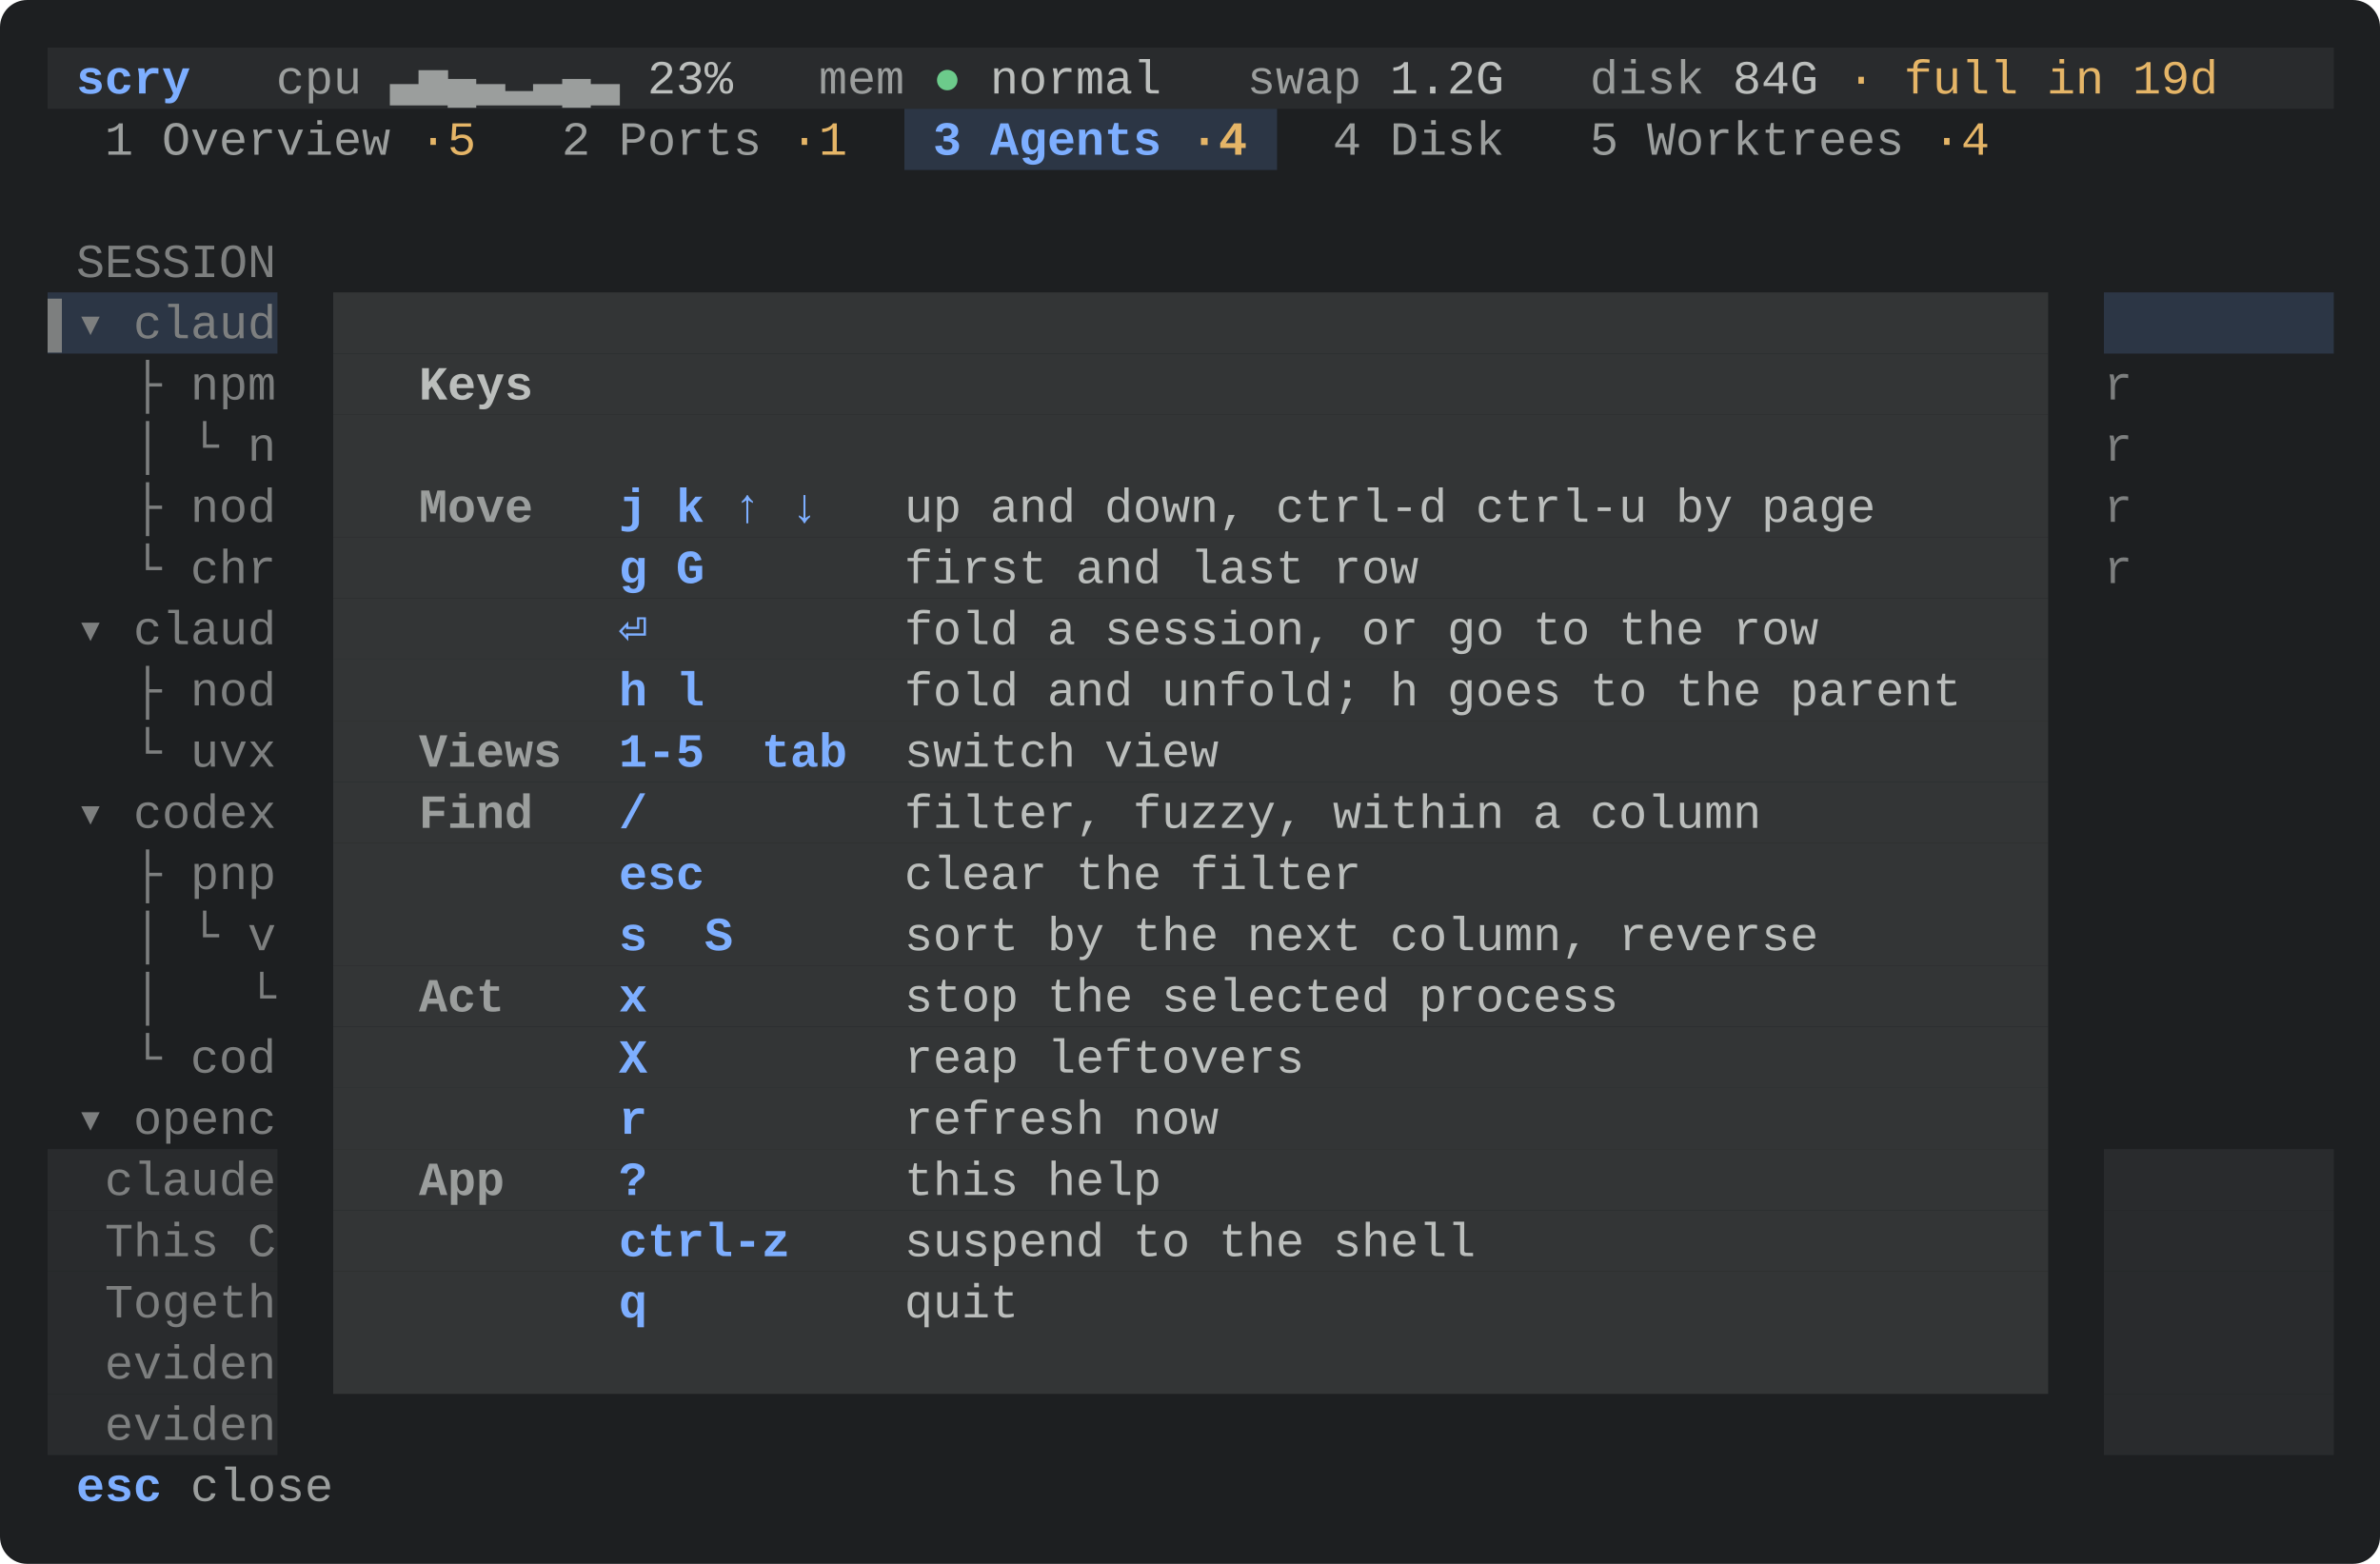
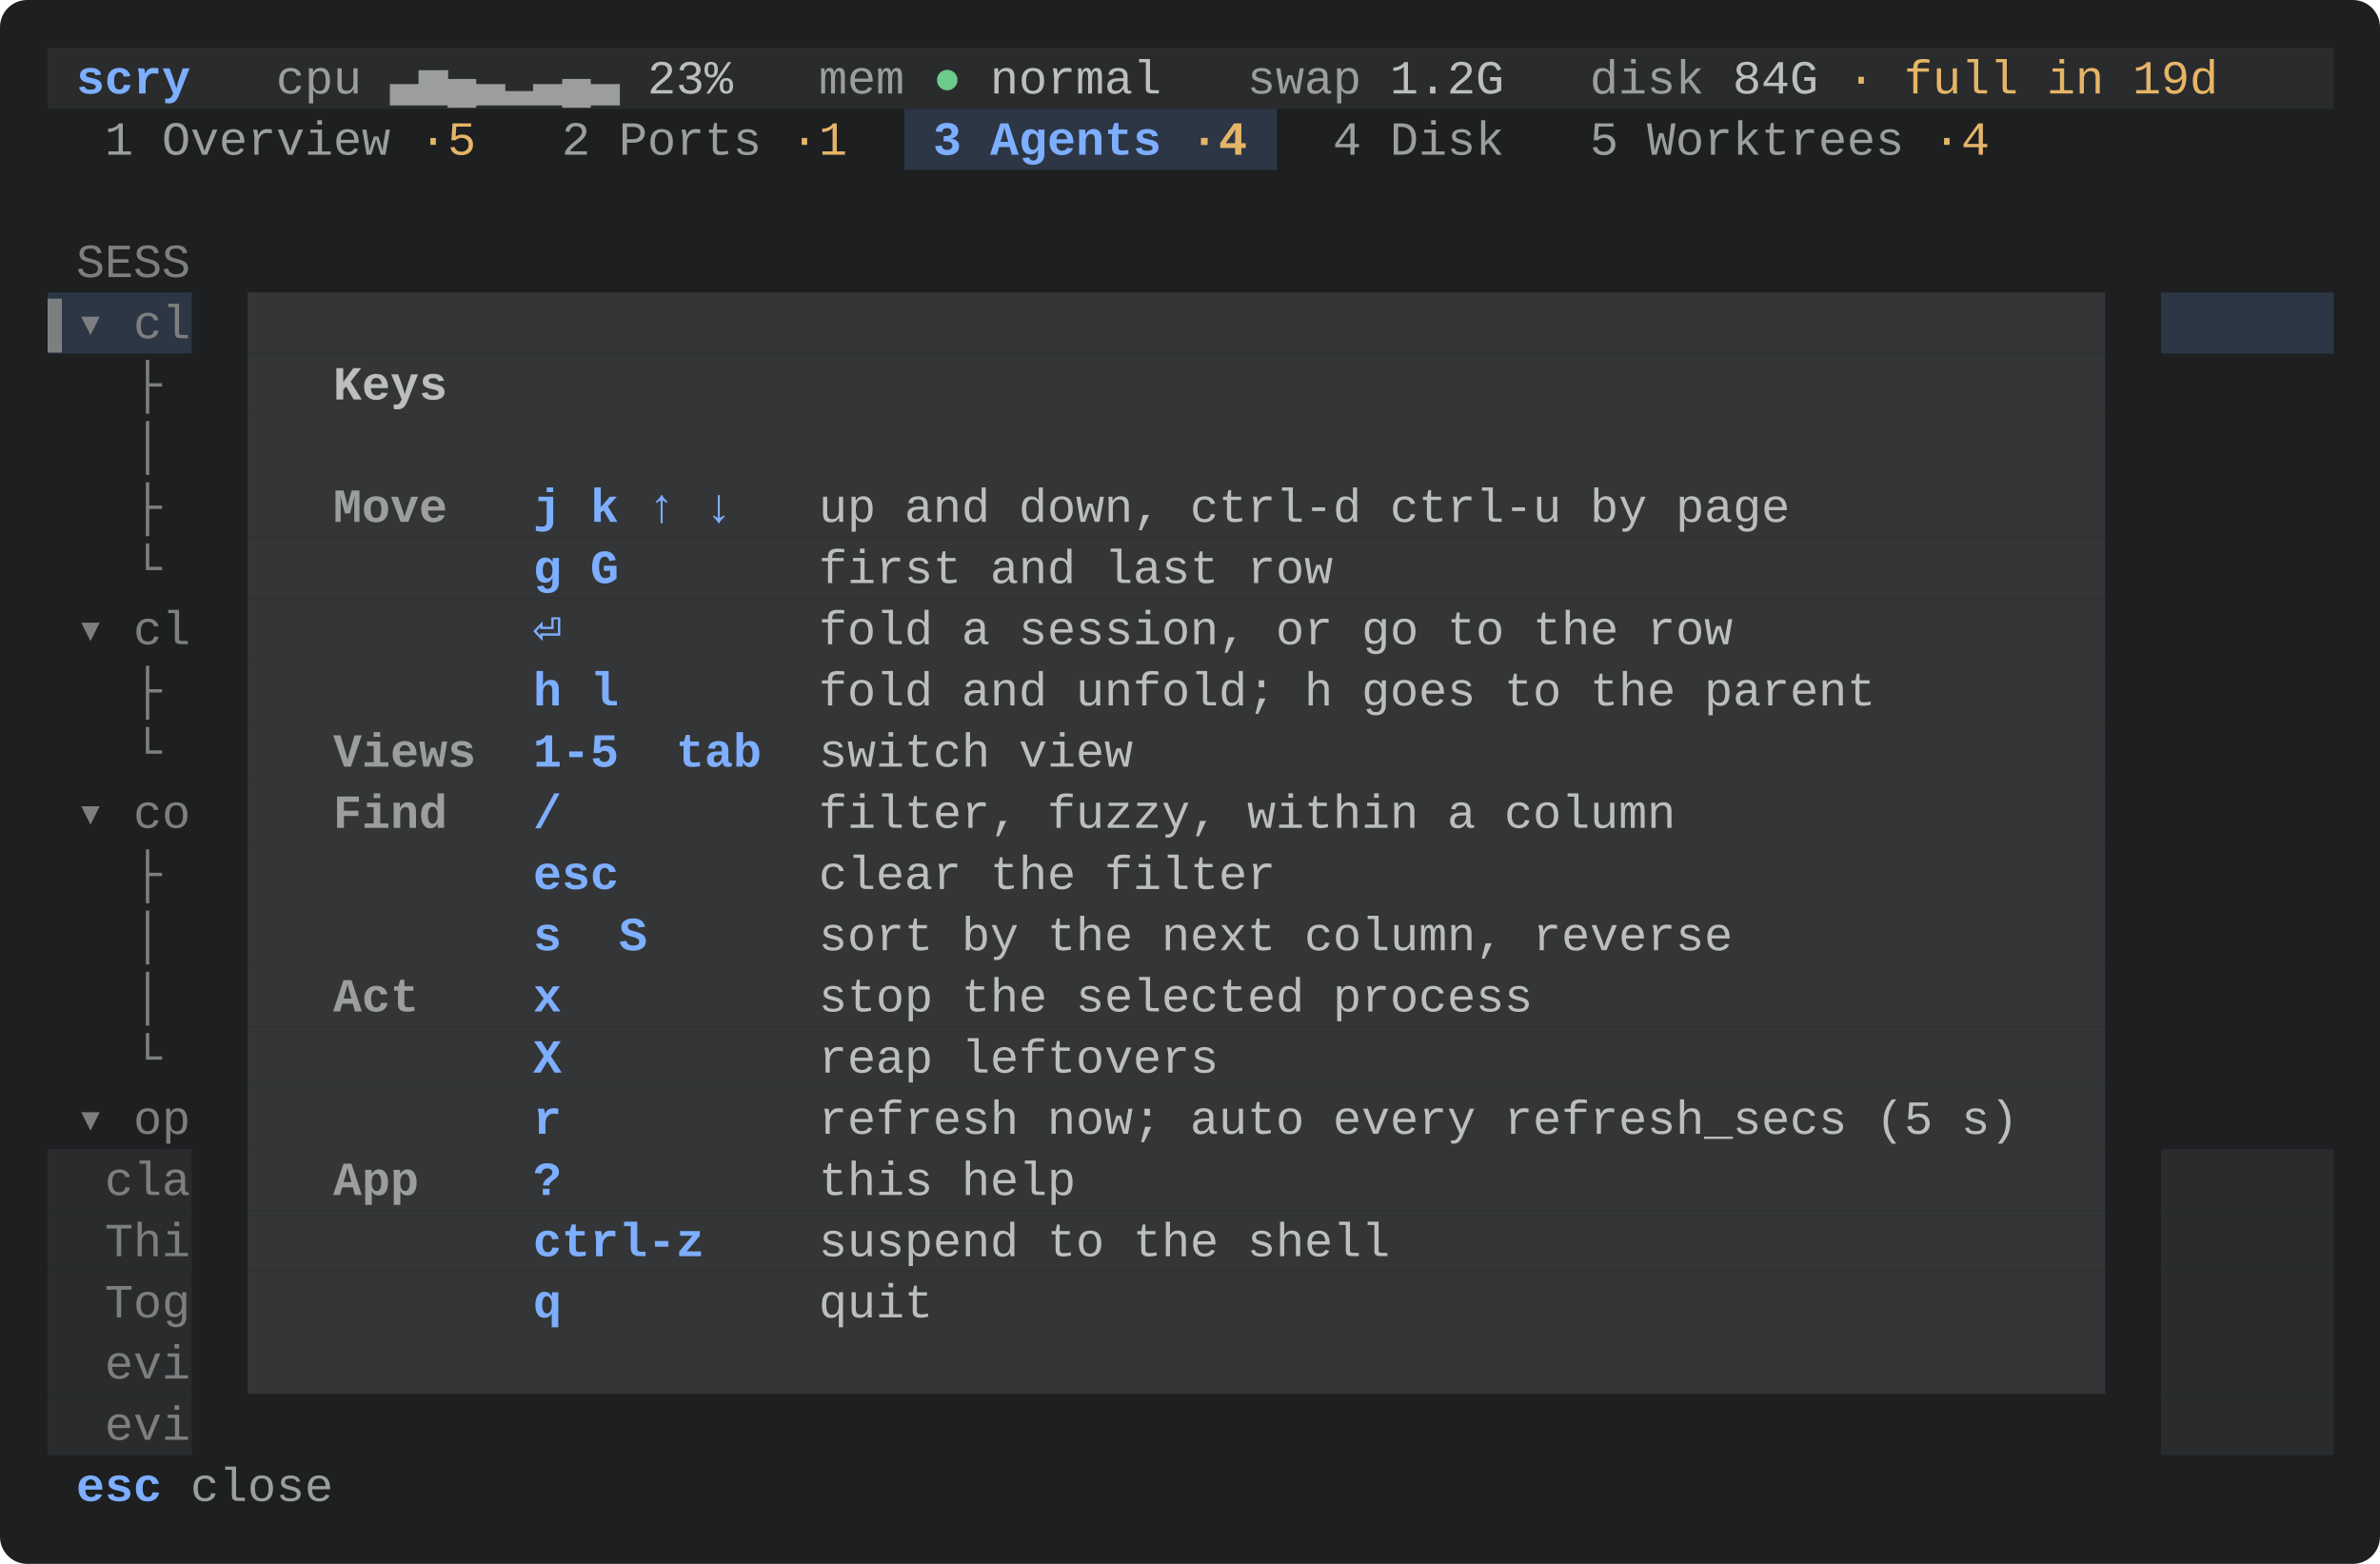
<svg xmlns="http://www.w3.org/2000/svg" width="700" height="460" viewBox="0 0 700 460">
  <style>text{font-family:ui-monospace,SFMono-Regular,"SF Mono",Menlo,Consolas,"Liberation Mono","DejaVu Sans Mono",monospace;font-size:14px;white-space:pre}</style>
  <rect width="700" height="460" rx="8" fill="#1d1f21" />
  <g transform="translate(14 14)">
    <rect x="0.0" y="0" width="672.4" height="18" fill="#292b2d" />
    <text x="8.4" y="13.5" fill="#7daeff" textLength="33.6" lengthAdjust="spacingAndGlyphs" xml:space="preserve" font-weight="700">scry</text>
    <text x="67.2" y="13.5" fill="#9b9e9d" textLength="100.8" lengthAdjust="spacingAndGlyphs" xml:space="preserve">cpu ▃▅▄▃▂▃▄▃</text>
    <text x="176.4" y="13.5" fill="#bbbebc" textLength="25.2" lengthAdjust="spacingAndGlyphs" xml:space="preserve">23%</text>
    <text x="226.8" y="13.5" fill="#9b9e9d" textLength="25.2" lengthAdjust="spacingAndGlyphs" xml:space="preserve">mem</text>
    <text x="260.4" y="13.5" fill="#6ccb8b" textLength="8.4" lengthAdjust="spacingAndGlyphs" xml:space="preserve">●</text>
    <text x="277.2" y="13.5" fill="#bbbebc" textLength="50.4" lengthAdjust="spacingAndGlyphs" xml:space="preserve">normal</text>
    <text x="352.8" y="13.5" fill="#9b9e9d" textLength="33.6" lengthAdjust="spacingAndGlyphs" xml:space="preserve">swap</text>
    <text x="394.8" y="13.5" fill="#bbbebc" textLength="33.6" lengthAdjust="spacingAndGlyphs" xml:space="preserve">1.2G</text>
    <text x="453.6" y="13.5" fill="#9b9e9d" textLength="33.6" lengthAdjust="spacingAndGlyphs" xml:space="preserve">disk</text>
    <text x="495.6" y="13.5" fill="#bbbebc" textLength="25.2" lengthAdjust="spacingAndGlyphs" xml:space="preserve">84G</text>
    <text x="529.2" y="13.5" fill="#e5b567" textLength="109.2" lengthAdjust="spacingAndGlyphs" xml:space="preserve">· full in 19d</text>
    <rect x="252.0" y="18" width="109.6" height="18" fill="#2c3645" />
    <text x="16.8" y="31.5" fill="#9b9e9d" textLength="84.0" lengthAdjust="spacingAndGlyphs" xml:space="preserve">1 Overview</text>
    <text x="109.2" y="31.5" fill="#e5b567" textLength="16.8" lengthAdjust="spacingAndGlyphs" xml:space="preserve">·5</text>
    <text x="151.2" y="31.5" fill="#9b9e9d" textLength="58.8" lengthAdjust="spacingAndGlyphs" xml:space="preserve">2 Ports</text>
    <text x="218.4" y="31.5" fill="#e5b567" textLength="16.8" lengthAdjust="spacingAndGlyphs" xml:space="preserve">·1</text>
    <text x="260.4" y="31.5" fill="#7daeff" textLength="67.2" lengthAdjust="spacingAndGlyphs" xml:space="preserve" font-weight="700">3 Agents</text>
    <text x="336.0" y="31.5" fill="#e5b567" textLength="16.8" lengthAdjust="spacingAndGlyphs" xml:space="preserve" font-weight="700">·4</text>
    <text x="378.0" y="31.5" fill="#9b9e9d" textLength="50.4" lengthAdjust="spacingAndGlyphs" xml:space="preserve">4 Disk</text>
    <text x="453.6" y="31.5" fill="#9b9e9d" textLength="92.4" lengthAdjust="spacingAndGlyphs" xml:space="preserve">5 Worktrees</text>
    <text x="554.4" y="31.5" fill="#e5b567" textLength="16.8" lengthAdjust="spacingAndGlyphs" xml:space="preserve">·4</text>
-     <text x="8.4" y="67.5" fill="#7d7f7f" textLength="58.8" lengthAdjust="spacingAndGlyphs" xml:space="preserve">SESSION</text>
-     <rect x="0.0" y="72" width="67.6" height="18" fill="#2c3645" />
-     <rect x="84.0" y="72" width="504.4" height="18" fill="#333536" />
-     <rect x="604.8" y="72" width="67.6" height="18" fill="#2c3645" />
-     <text x="0.0" y="85.5" fill="#7d7f7f" textLength="67.2" lengthAdjust="spacingAndGlyphs" xml:space="preserve">▌▾ claud</text>
-     <rect x="84.0" y="90" width="504.4" height="18" fill="#333536" />
-     <text x="25.2" y="103.5" fill="#7d7f7f" textLength="42.0" lengthAdjust="spacingAndGlyphs" xml:space="preserve">├ npm</text>
-     <text x="109.2" y="103.5" fill="#bbbebc" textLength="33.6" lengthAdjust="spacingAndGlyphs" xml:space="preserve" font-weight="700">Keys</text>
-     <text x="604.8" y="103.5" fill="#7d7f7f" textLength="8.4" lengthAdjust="spacingAndGlyphs" xml:space="preserve">r</text>
-     <rect x="84.0" y="108" width="504.4" height="18" fill="#333536" />
-     <text x="25.2" y="121.5" fill="#7d7f7f" textLength="42.0" lengthAdjust="spacingAndGlyphs" xml:space="preserve">│ └ n</text>
-     <text x="604.8" y="121.5" fill="#7d7f7f" textLength="8.4" lengthAdjust="spacingAndGlyphs" xml:space="preserve">r</text>
-     <rect x="84.0" y="126" width="504.4" height="18" fill="#333536" />
-     <text x="25.2" y="139.5" fill="#7d7f7f" textLength="42.0" lengthAdjust="spacingAndGlyphs" xml:space="preserve">├ nod</text>
-     <text x="109.2" y="139.5" fill="#9b9e9d" textLength="33.6" lengthAdjust="spacingAndGlyphs" xml:space="preserve" font-weight="700">Move</text>
-     <text x="168.0" y="139.5" fill="#7daeff" textLength="58.8" lengthAdjust="spacingAndGlyphs" xml:space="preserve" font-weight="700">j k ↑ ↓</text>
-     <text x="252.0" y="139.5" fill="#bbbebc" textLength="285.6" lengthAdjust="spacingAndGlyphs" xml:space="preserve">up and down, ctrl-d ctrl-u by page</text>
-     <text x="604.8" y="139.5" fill="#7d7f7f" textLength="8.4" lengthAdjust="spacingAndGlyphs" xml:space="preserve">r</text>
-     <rect x="84.0" y="144" width="504.4" height="18" fill="#333536" />
-     <text x="25.2" y="157.5" fill="#7d7f7f" textLength="42.0" lengthAdjust="spacingAndGlyphs" xml:space="preserve">└ chr</text>
-     <text x="168.0" y="157.5" fill="#7daeff" textLength="25.2" lengthAdjust="spacingAndGlyphs" xml:space="preserve" font-weight="700">g G</text>
-     <text x="252.0" y="157.5" fill="#bbbebc" textLength="151.2" lengthAdjust="spacingAndGlyphs" xml:space="preserve">first and last row</text>
-     <text x="604.8" y="157.5" fill="#7d7f7f" textLength="8.4" lengthAdjust="spacingAndGlyphs" xml:space="preserve">r</text>
-     <rect x="84.0" y="162" width="504.4" height="18" fill="#333536" />
-     <text x="8.4" y="175.5" fill="#7d7f7f" textLength="58.8" lengthAdjust="spacingAndGlyphs" xml:space="preserve">▾ claud</text>
-     <text x="168.0" y="175.5" fill="#7daeff" textLength="8.4" lengthAdjust="spacingAndGlyphs" xml:space="preserve" font-weight="700">⏎</text>
-     <text x="252.0" y="175.5" fill="#bbbebc" textLength="268.8" lengthAdjust="spacingAndGlyphs" xml:space="preserve">fold a session, or go to the row</text>
-     <rect x="84.0" y="180" width="504.4" height="18" fill="#333536" />
-     <text x="25.2" y="193.5" fill="#7d7f7f" textLength="42.0" lengthAdjust="spacingAndGlyphs" xml:space="preserve">├ nod</text>
-     <text x="168.0" y="193.5" fill="#7daeff" textLength="25.2" lengthAdjust="spacingAndGlyphs" xml:space="preserve" font-weight="700">h l</text>
-     <text x="252.0" y="193.5" fill="#bbbebc" textLength="310.8" lengthAdjust="spacingAndGlyphs" xml:space="preserve">fold and unfold; h goes to the parent</text>
-     <rect x="84.0" y="198" width="504.4" height="18" fill="#333536" />
-     <text x="25.2" y="211.5" fill="#7d7f7f" textLength="42.0" lengthAdjust="spacingAndGlyphs" xml:space="preserve">└ uvx</text>
-     <text x="109.2" y="211.5" fill="#9b9e9d" textLength="42.0" lengthAdjust="spacingAndGlyphs" xml:space="preserve" font-weight="700">Views</text>
-     <text x="168.0" y="211.5" fill="#7daeff" textLength="25.2" lengthAdjust="spacingAndGlyphs" xml:space="preserve" font-weight="700">1-5</text>
-     <text x="210.0" y="211.5" fill="#7daeff" textLength="25.2" lengthAdjust="spacingAndGlyphs" xml:space="preserve" font-weight="700">tab</text>
-     <text x="252.0" y="211.5" fill="#bbbebc" textLength="92.4" lengthAdjust="spacingAndGlyphs" xml:space="preserve">switch view</text>
-     <rect x="84.0" y="216" width="504.4" height="18" fill="#333536" />
-     <text x="8.4" y="229.5" fill="#7d7f7f" textLength="58.8" lengthAdjust="spacingAndGlyphs" xml:space="preserve">▾ codex</text>
-     <text x="109.2" y="229.5" fill="#9b9e9d" textLength="33.6" lengthAdjust="spacingAndGlyphs" xml:space="preserve" font-weight="700">Find</text>
-     <text x="168.0" y="229.5" fill="#7daeff" textLength="8.4" lengthAdjust="spacingAndGlyphs" xml:space="preserve" font-weight="700">/</text>
-     <text x="252.0" y="229.5" fill="#bbbebc" textLength="252.0" lengthAdjust="spacingAndGlyphs" xml:space="preserve">filter, fuzzy, within a column</text>
-     <rect x="84.0" y="234" width="504.4" height="18" fill="#333536" />
-     <text x="25.2" y="247.5" fill="#7d7f7f" textLength="42.0" lengthAdjust="spacingAndGlyphs" xml:space="preserve">├ pnp</text>
-     <text x="168.0" y="247.5" fill="#7daeff" textLength="25.2" lengthAdjust="spacingAndGlyphs" xml:space="preserve" font-weight="700">esc</text>
-     <text x="252.0" y="247.5" fill="#bbbebc" textLength="134.4" lengthAdjust="spacingAndGlyphs" xml:space="preserve">clear the filter</text>
-     <rect x="84.0" y="252" width="504.4" height="18" fill="#333536" />
-     <text x="25.2" y="265.5" fill="#7d7f7f" textLength="42.0" lengthAdjust="spacingAndGlyphs" xml:space="preserve">│ └ v</text>
-     <text x="168.0" y="265.5" fill="#7daeff" textLength="8.4" lengthAdjust="spacingAndGlyphs" xml:space="preserve" font-weight="700">s</text>
-     <text x="193.2" y="265.5" fill="#7daeff" textLength="8.4" lengthAdjust="spacingAndGlyphs" xml:space="preserve" font-weight="700">S</text>
-     <text x="252.0" y="265.5" fill="#bbbebc" textLength="268.8" lengthAdjust="spacingAndGlyphs" xml:space="preserve">sort by the next column, reverse</text>
-     <rect x="84.0" y="270" width="504.4" height="18" fill="#333536" />
+     <text x="8.4" y="67.5" fill="#7d7f7f" textLength="33.6" lengthAdjust="spacingAndGlyphs" xml:space="preserve">SESS</text>
+     <rect x="0.0" y="72" width="42.4" height="18" fill="#2c3645" />
+     <rect x="58.8" y="72" width="546.4" height="18" fill="#333536" />
+     <rect x="621.6" y="72" width="50.8" height="18" fill="#2c3645" />
+     <text x="0.0" y="85.5" fill="#7d7f7f" textLength="42.0" lengthAdjust="spacingAndGlyphs" xml:space="preserve">▌▾ cl</text>
+     <rect x="58.8" y="90" width="546.4" height="18" fill="#333536" />
+     <text x="25.2" y="103.5" fill="#7d7f7f" textLength="8.4" lengthAdjust="spacingAndGlyphs" xml:space="preserve">├</text>
+     <text x="84.0" y="103.5" fill="#bbbebc" textLength="33.6" lengthAdjust="spacingAndGlyphs" xml:space="preserve" font-weight="700">Keys</text>
+     <rect x="58.8" y="108" width="546.4" height="18" fill="#333536" />
+     <text x="25.2" y="121.5" fill="#7d7f7f" textLength="8.4" lengthAdjust="spacingAndGlyphs" xml:space="preserve">│</text>
+     <rect x="58.8" y="126" width="546.4" height="18" fill="#333536" />
+     <text x="25.2" y="139.5" fill="#7d7f7f" textLength="8.4" lengthAdjust="spacingAndGlyphs" xml:space="preserve">├</text>
+     <text x="84.0" y="139.5" fill="#9b9e9d" textLength="33.6" lengthAdjust="spacingAndGlyphs" xml:space="preserve" font-weight="700">Move</text>
+     <text x="142.8" y="139.5" fill="#7daeff" textLength="58.8" lengthAdjust="spacingAndGlyphs" xml:space="preserve" font-weight="700">j k ↑ ↓</text>
+     <text x="226.8" y="139.5" fill="#bbbebc" textLength="285.6" lengthAdjust="spacingAndGlyphs" xml:space="preserve">up and down, ctrl-d ctrl-u by page</text>
+     <rect x="58.8" y="144" width="546.4" height="18" fill="#333536" />
+     <text x="25.2" y="157.5" fill="#7d7f7f" textLength="8.4" lengthAdjust="spacingAndGlyphs" xml:space="preserve">└</text>
+     <text x="142.8" y="157.5" fill="#7daeff" textLength="25.2" lengthAdjust="spacingAndGlyphs" xml:space="preserve" font-weight="700">g G</text>
+     <text x="226.8" y="157.5" fill="#bbbebc" textLength="151.2" lengthAdjust="spacingAndGlyphs" xml:space="preserve">first and last row</text>
+     <rect x="58.8" y="162" width="546.4" height="18" fill="#333536" />
+     <text x="8.4" y="175.5" fill="#7d7f7f" textLength="33.6" lengthAdjust="spacingAndGlyphs" xml:space="preserve">▾ cl</text>
+     <text x="142.8" y="175.5" fill="#7daeff" textLength="8.4" lengthAdjust="spacingAndGlyphs" xml:space="preserve" font-weight="700">⏎</text>
+     <text x="226.8" y="175.5" fill="#bbbebc" textLength="268.8" lengthAdjust="spacingAndGlyphs" xml:space="preserve">fold a session, or go to the row</text>
+     <rect x="58.8" y="180" width="546.4" height="18" fill="#333536" />
+     <text x="25.2" y="193.5" fill="#7d7f7f" textLength="8.4" lengthAdjust="spacingAndGlyphs" xml:space="preserve">├</text>
+     <text x="142.8" y="193.5" fill="#7daeff" textLength="25.2" lengthAdjust="spacingAndGlyphs" xml:space="preserve" font-weight="700">h l</text>
+     <text x="226.8" y="193.5" fill="#bbbebc" textLength="310.8" lengthAdjust="spacingAndGlyphs" xml:space="preserve">fold and unfold; h goes to the parent</text>
+     <rect x="58.8" y="198" width="546.4" height="18" fill="#333536" />
+     <text x="25.2" y="211.5" fill="#7d7f7f" textLength="8.4" lengthAdjust="spacingAndGlyphs" xml:space="preserve">└</text>
+     <text x="84.0" y="211.5" fill="#9b9e9d" textLength="42.0" lengthAdjust="spacingAndGlyphs" xml:space="preserve" font-weight="700">Views</text>
+     <text x="142.8" y="211.5" fill="#7daeff" textLength="25.2" lengthAdjust="spacingAndGlyphs" xml:space="preserve" font-weight="700">1-5</text>
+     <text x="184.8" y="211.5" fill="#7daeff" textLength="25.2" lengthAdjust="spacingAndGlyphs" xml:space="preserve" font-weight="700">tab</text>
+     <text x="226.8" y="211.5" fill="#bbbebc" textLength="92.4" lengthAdjust="spacingAndGlyphs" xml:space="preserve">switch view</text>
+     <rect x="58.8" y="216" width="546.4" height="18" fill="#333536" />
+     <text x="8.4" y="229.5" fill="#7d7f7f" textLength="33.6" lengthAdjust="spacingAndGlyphs" xml:space="preserve">▾ co</text>
+     <text x="84.0" y="229.5" fill="#9b9e9d" textLength="33.6" lengthAdjust="spacingAndGlyphs" xml:space="preserve" font-weight="700">Find</text>
+     <text x="142.8" y="229.5" fill="#7daeff" textLength="8.4" lengthAdjust="spacingAndGlyphs" xml:space="preserve" font-weight="700">/</text>
+     <text x="226.8" y="229.5" fill="#bbbebc" textLength="252.0" lengthAdjust="spacingAndGlyphs" xml:space="preserve">filter, fuzzy, within a column</text>
+     <rect x="58.8" y="234" width="546.4" height="18" fill="#333536" />
+     <text x="25.2" y="247.5" fill="#7d7f7f" textLength="8.4" lengthAdjust="spacingAndGlyphs" xml:space="preserve">├</text>
+     <text x="142.8" y="247.5" fill="#7daeff" textLength="25.2" lengthAdjust="spacingAndGlyphs" xml:space="preserve" font-weight="700">esc</text>
+     <text x="226.8" y="247.5" fill="#bbbebc" textLength="134.4" lengthAdjust="spacingAndGlyphs" xml:space="preserve">clear the filter</text>
+     <rect x="58.8" y="252" width="546.4" height="18" fill="#333536" />
+     <text x="25.2" y="265.5" fill="#7d7f7f" textLength="8.4" lengthAdjust="spacingAndGlyphs" xml:space="preserve">│</text>
+     <text x="142.8" y="265.5" fill="#7daeff" textLength="8.4" lengthAdjust="spacingAndGlyphs" xml:space="preserve" font-weight="700">s</text>
+     <text x="168.0" y="265.5" fill="#7daeff" textLength="8.4" lengthAdjust="spacingAndGlyphs" xml:space="preserve" font-weight="700">S</text>
+     <text x="226.8" y="265.5" fill="#bbbebc" textLength="268.8" lengthAdjust="spacingAndGlyphs" xml:space="preserve">sort by the next column, reverse</text>
+     <rect x="58.8" y="270" width="546.4" height="18" fill="#333536" />
    <text x="25.2" y="283.5" fill="#7d7f7f" textLength="8.4" lengthAdjust="spacingAndGlyphs" xml:space="preserve">│</text>
-     <text x="58.8" y="283.5" fill="#7d7f7f" textLength="8.4" lengthAdjust="spacingAndGlyphs" xml:space="preserve">└</text>
-     <text x="109.2" y="283.5" fill="#9b9e9d" textLength="25.2" lengthAdjust="spacingAndGlyphs" xml:space="preserve" font-weight="700">Act</text>
-     <text x="168.0" y="283.5" fill="#7daeff" textLength="8.4" lengthAdjust="spacingAndGlyphs" xml:space="preserve" font-weight="700">x</text>
-     <text x="252.0" y="283.5" fill="#bbbebc" textLength="210.0" lengthAdjust="spacingAndGlyphs" xml:space="preserve">stop the selected process</text>
-     <rect x="84.0" y="288" width="504.4" height="18" fill="#333536" />
-     <text x="25.2" y="301.5" fill="#7d7f7f" textLength="42.0" lengthAdjust="spacingAndGlyphs" xml:space="preserve">└ cod</text>
-     <text x="168.0" y="301.5" fill="#7daeff" textLength="8.4" lengthAdjust="spacingAndGlyphs" xml:space="preserve" font-weight="700">X</text>
-     <text x="252.0" y="301.5" fill="#bbbebc" textLength="117.6" lengthAdjust="spacingAndGlyphs" xml:space="preserve">reap leftovers</text>
-     <rect x="84.0" y="306" width="504.4" height="18" fill="#333536" />
-     <text x="8.4" y="319.5" fill="#7d7f7f" textLength="58.8" lengthAdjust="spacingAndGlyphs" xml:space="preserve">▾ openc</text>
-     <text x="168.0" y="319.5" fill="#7daeff" textLength="8.4" lengthAdjust="spacingAndGlyphs" xml:space="preserve" font-weight="700">r</text>
-     <text x="252.0" y="319.5" fill="#bbbebc" textLength="92.4" lengthAdjust="spacingAndGlyphs" xml:space="preserve">refresh now</text>
-     <rect x="0.0" y="324" width="67.6" height="18" fill="#292b2d" />
-     <rect x="84.0" y="324" width="504.4" height="18" fill="#333536" />
-     <rect x="604.8" y="324" width="67.6" height="18" fill="#292b2d" />
-     <text x="16.8" y="337.5" fill="#7d7f7f" textLength="50.4" lengthAdjust="spacingAndGlyphs" xml:space="preserve">claude</text>
-     <text x="109.2" y="337.5" fill="#9b9e9d" textLength="25.2" lengthAdjust="spacingAndGlyphs" xml:space="preserve" font-weight="700">App</text>
-     <text x="168.0" y="337.5" fill="#7daeff" textLength="8.4" lengthAdjust="spacingAndGlyphs" xml:space="preserve" font-weight="700">?</text>
-     <text x="252.0" y="337.5" fill="#bbbebc" textLength="75.6" lengthAdjust="spacingAndGlyphs" xml:space="preserve">this help</text>
-     <rect x="0.0" y="342" width="67.6" height="18" fill="#292b2d" />
-     <rect x="84.0" y="342" width="504.4" height="18" fill="#333536" />
-     <rect x="604.8" y="342" width="67.6" height="18" fill="#292b2d" />
-     <text x="16.8" y="355.5" fill="#7d7f7f" textLength="50.4" lengthAdjust="spacingAndGlyphs" xml:space="preserve">This C</text>
-     <text x="168.0" y="355.5" fill="#7daeff" textLength="50.4" lengthAdjust="spacingAndGlyphs" xml:space="preserve" font-weight="700">ctrl-z</text>
-     <text x="252.0" y="355.5" fill="#bbbebc" textLength="168.0" lengthAdjust="spacingAndGlyphs" xml:space="preserve">suspend to the shell</text>
-     <rect x="0.0" y="360" width="67.6" height="18" fill="#292b2d" />
-     <rect x="84.0" y="360" width="504.4" height="18" fill="#333536" />
-     <rect x="604.8" y="360" width="67.6" height="18" fill="#292b2d" />
-     <text x="16.8" y="373.5" fill="#7d7f7f" textLength="50.4" lengthAdjust="spacingAndGlyphs" xml:space="preserve">Togeth</text>
-     <text x="168.0" y="373.5" fill="#7daeff" textLength="8.4" lengthAdjust="spacingAndGlyphs" xml:space="preserve" font-weight="700">q</text>
-     <text x="252.0" y="373.5" fill="#bbbebc" textLength="33.6" lengthAdjust="spacingAndGlyphs" xml:space="preserve">quit</text>
-     <rect x="0.0" y="378" width="67.6" height="18" fill="#292b2d" />
-     <rect x="84.0" y="378" width="504.4" height="18" fill="#333536" />
-     <rect x="604.8" y="378" width="67.6" height="18" fill="#292b2d" />
-     <text x="16.8" y="391.5" fill="#7d7f7f" textLength="50.4" lengthAdjust="spacingAndGlyphs" xml:space="preserve">eviden</text>
-     <rect x="0.0" y="396" width="67.6" height="18" fill="#292b2d" />
-     <rect x="604.8" y="396" width="67.6" height="18" fill="#292b2d" />
-     <text x="16.8" y="409.5" fill="#7d7f7f" textLength="50.4" lengthAdjust="spacingAndGlyphs" xml:space="preserve">eviden</text>
+     <text x="84.0" y="283.5" fill="#9b9e9d" textLength="25.2" lengthAdjust="spacingAndGlyphs" xml:space="preserve" font-weight="700">Act</text>
+     <text x="142.8" y="283.5" fill="#7daeff" textLength="8.4" lengthAdjust="spacingAndGlyphs" xml:space="preserve" font-weight="700">x</text>
+     <text x="226.8" y="283.5" fill="#bbbebc" textLength="210.0" lengthAdjust="spacingAndGlyphs" xml:space="preserve">stop the selected process</text>
+     <rect x="58.8" y="288" width="546.4" height="18" fill="#333536" />
+     <text x="25.2" y="301.5" fill="#7d7f7f" textLength="8.4" lengthAdjust="spacingAndGlyphs" xml:space="preserve">└</text>
+     <text x="142.8" y="301.5" fill="#7daeff" textLength="8.4" lengthAdjust="spacingAndGlyphs" xml:space="preserve" font-weight="700">X</text>
+     <text x="226.8" y="301.5" fill="#bbbebc" textLength="117.6" lengthAdjust="spacingAndGlyphs" xml:space="preserve">reap leftovers</text>
+     <rect x="58.8" y="306" width="546.4" height="18" fill="#333536" />
+     <text x="8.4" y="319.5" fill="#7d7f7f" textLength="33.6" lengthAdjust="spacingAndGlyphs" xml:space="preserve">▾ op</text>
+     <text x="142.8" y="319.5" fill="#7daeff" textLength="8.4" lengthAdjust="spacingAndGlyphs" xml:space="preserve" font-weight="700">r</text>
+     <text x="226.8" y="319.5" fill="#bbbebc" textLength="352.8" lengthAdjust="spacingAndGlyphs" xml:space="preserve">refresh now; auto every refresh_secs (5 s)</text>
+     <rect x="0.0" y="324" width="42.4" height="18" fill="#292b2d" />
+     <rect x="58.8" y="324" width="546.4" height="18" fill="#333536" />
+     <rect x="621.6" y="324" width="50.8" height="18" fill="#292b2d" />
+     <text x="16.8" y="337.5" fill="#7d7f7f" textLength="25.2" lengthAdjust="spacingAndGlyphs" xml:space="preserve">cla</text>
+     <text x="84.0" y="337.5" fill="#9b9e9d" textLength="25.2" lengthAdjust="spacingAndGlyphs" xml:space="preserve" font-weight="700">App</text>
+     <text x="142.8" y="337.5" fill="#7daeff" textLength="8.4" lengthAdjust="spacingAndGlyphs" xml:space="preserve" font-weight="700">?</text>
+     <text x="226.8" y="337.5" fill="#bbbebc" textLength="75.6" lengthAdjust="spacingAndGlyphs" xml:space="preserve">this help</text>
+     <rect x="0.0" y="342" width="42.4" height="18" fill="#292b2d" />
+     <rect x="58.8" y="342" width="546.4" height="18" fill="#333536" />
+     <rect x="621.6" y="342" width="50.8" height="18" fill="#292b2d" />
+     <text x="16.8" y="355.5" fill="#7d7f7f" textLength="25.2" lengthAdjust="spacingAndGlyphs" xml:space="preserve">Thi</text>
+     <text x="142.8" y="355.5" fill="#7daeff" textLength="50.4" lengthAdjust="spacingAndGlyphs" xml:space="preserve" font-weight="700">ctrl-z</text>
+     <text x="226.8" y="355.5" fill="#bbbebc" textLength="168.0" lengthAdjust="spacingAndGlyphs" xml:space="preserve">suspend to the shell</text>
+     <rect x="0.0" y="360" width="42.4" height="18" fill="#292b2d" />
+     <rect x="58.8" y="360" width="546.4" height="18" fill="#333536" />
+     <rect x="621.6" y="360" width="50.8" height="18" fill="#292b2d" />
+     <text x="16.8" y="373.5" fill="#7d7f7f" textLength="25.2" lengthAdjust="spacingAndGlyphs" xml:space="preserve">Tog</text>
+     <text x="142.8" y="373.5" fill="#7daeff" textLength="8.4" lengthAdjust="spacingAndGlyphs" xml:space="preserve" font-weight="700">q</text>
+     <text x="226.8" y="373.5" fill="#bbbebc" textLength="33.6" lengthAdjust="spacingAndGlyphs" xml:space="preserve">quit</text>
+     <rect x="0.0" y="378" width="42.4" height="18" fill="#292b2d" />
+     <rect x="58.8" y="378" width="546.4" height="18" fill="#333536" />
+     <rect x="621.6" y="378" width="50.8" height="18" fill="#292b2d" />
+     <text x="16.8" y="391.5" fill="#7d7f7f" textLength="25.2" lengthAdjust="spacingAndGlyphs" xml:space="preserve">evi</text>
+     <rect x="0.0" y="396" width="42.4" height="18" fill="#292b2d" />
+     <rect x="621.6" y="396" width="50.8" height="18" fill="#292b2d" />
+     <text x="16.8" y="409.5" fill="#7d7f7f" textLength="25.2" lengthAdjust="spacingAndGlyphs" xml:space="preserve">evi</text>
    <text x="8.4" y="427.5" fill="#7daeff" textLength="25.2" lengthAdjust="spacingAndGlyphs" xml:space="preserve" font-weight="700">esc</text>
    <text x="42.0" y="427.5" fill="#9b9e9d" textLength="42.0" lengthAdjust="spacingAndGlyphs" xml:space="preserve">close</text>
  </g>
</svg>
